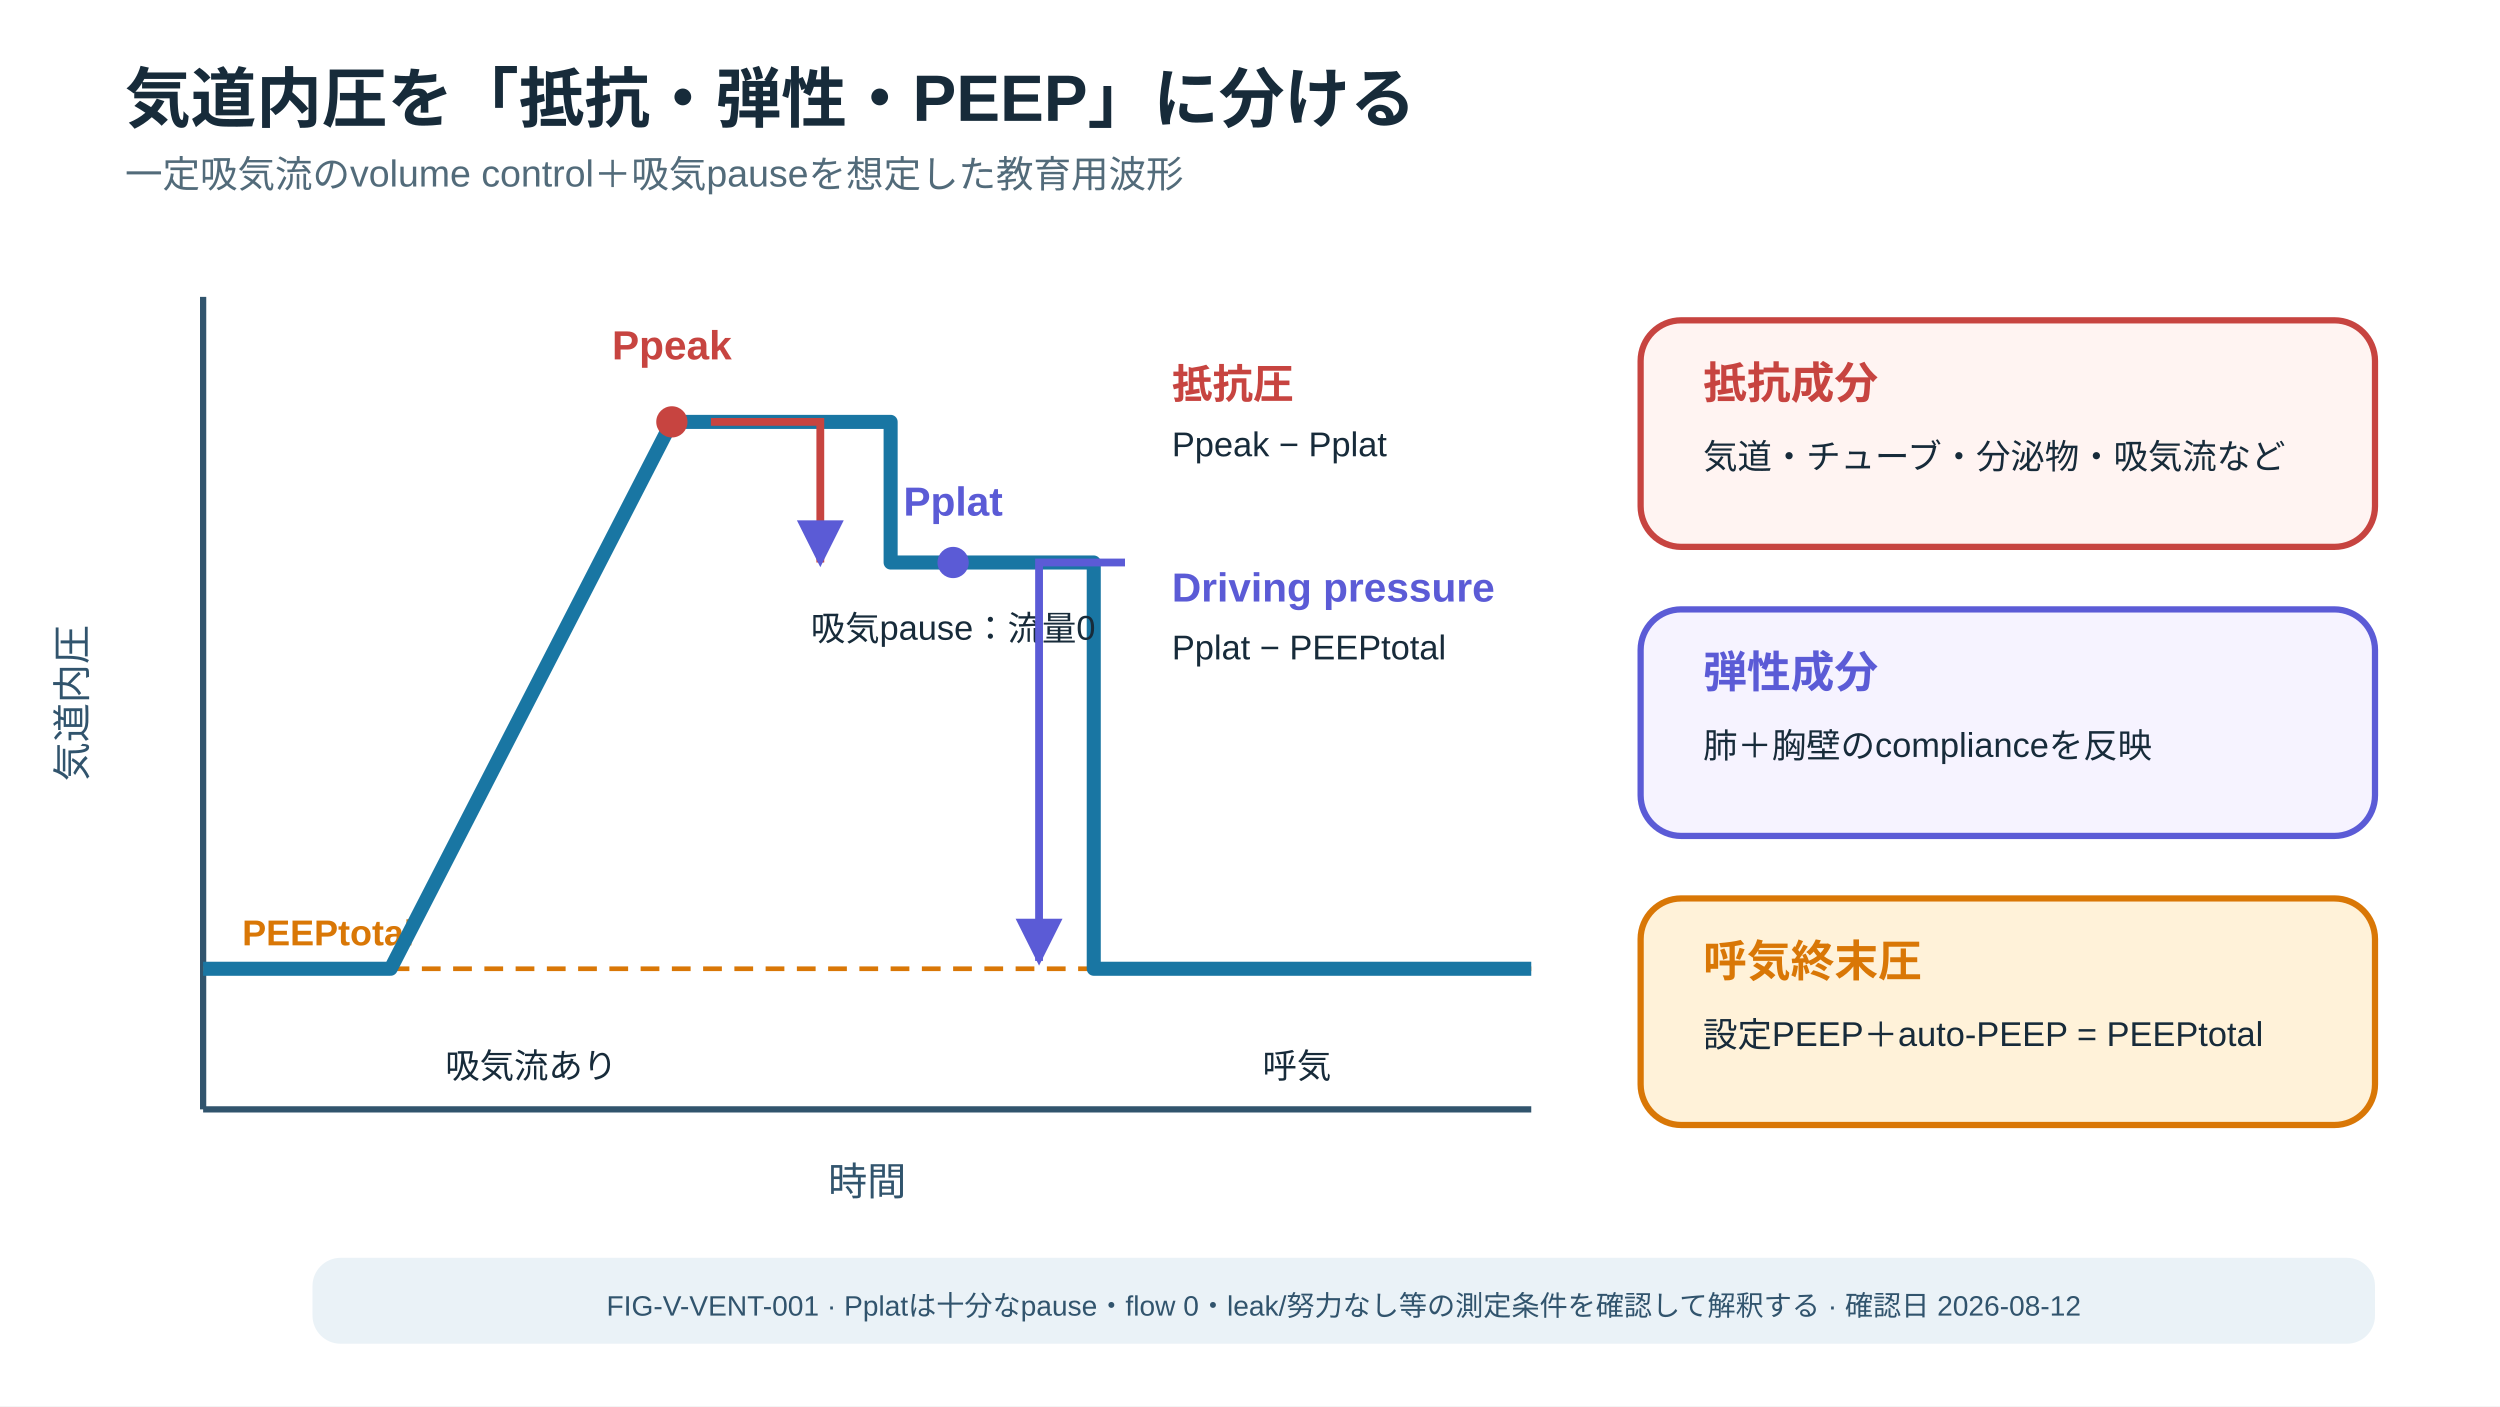
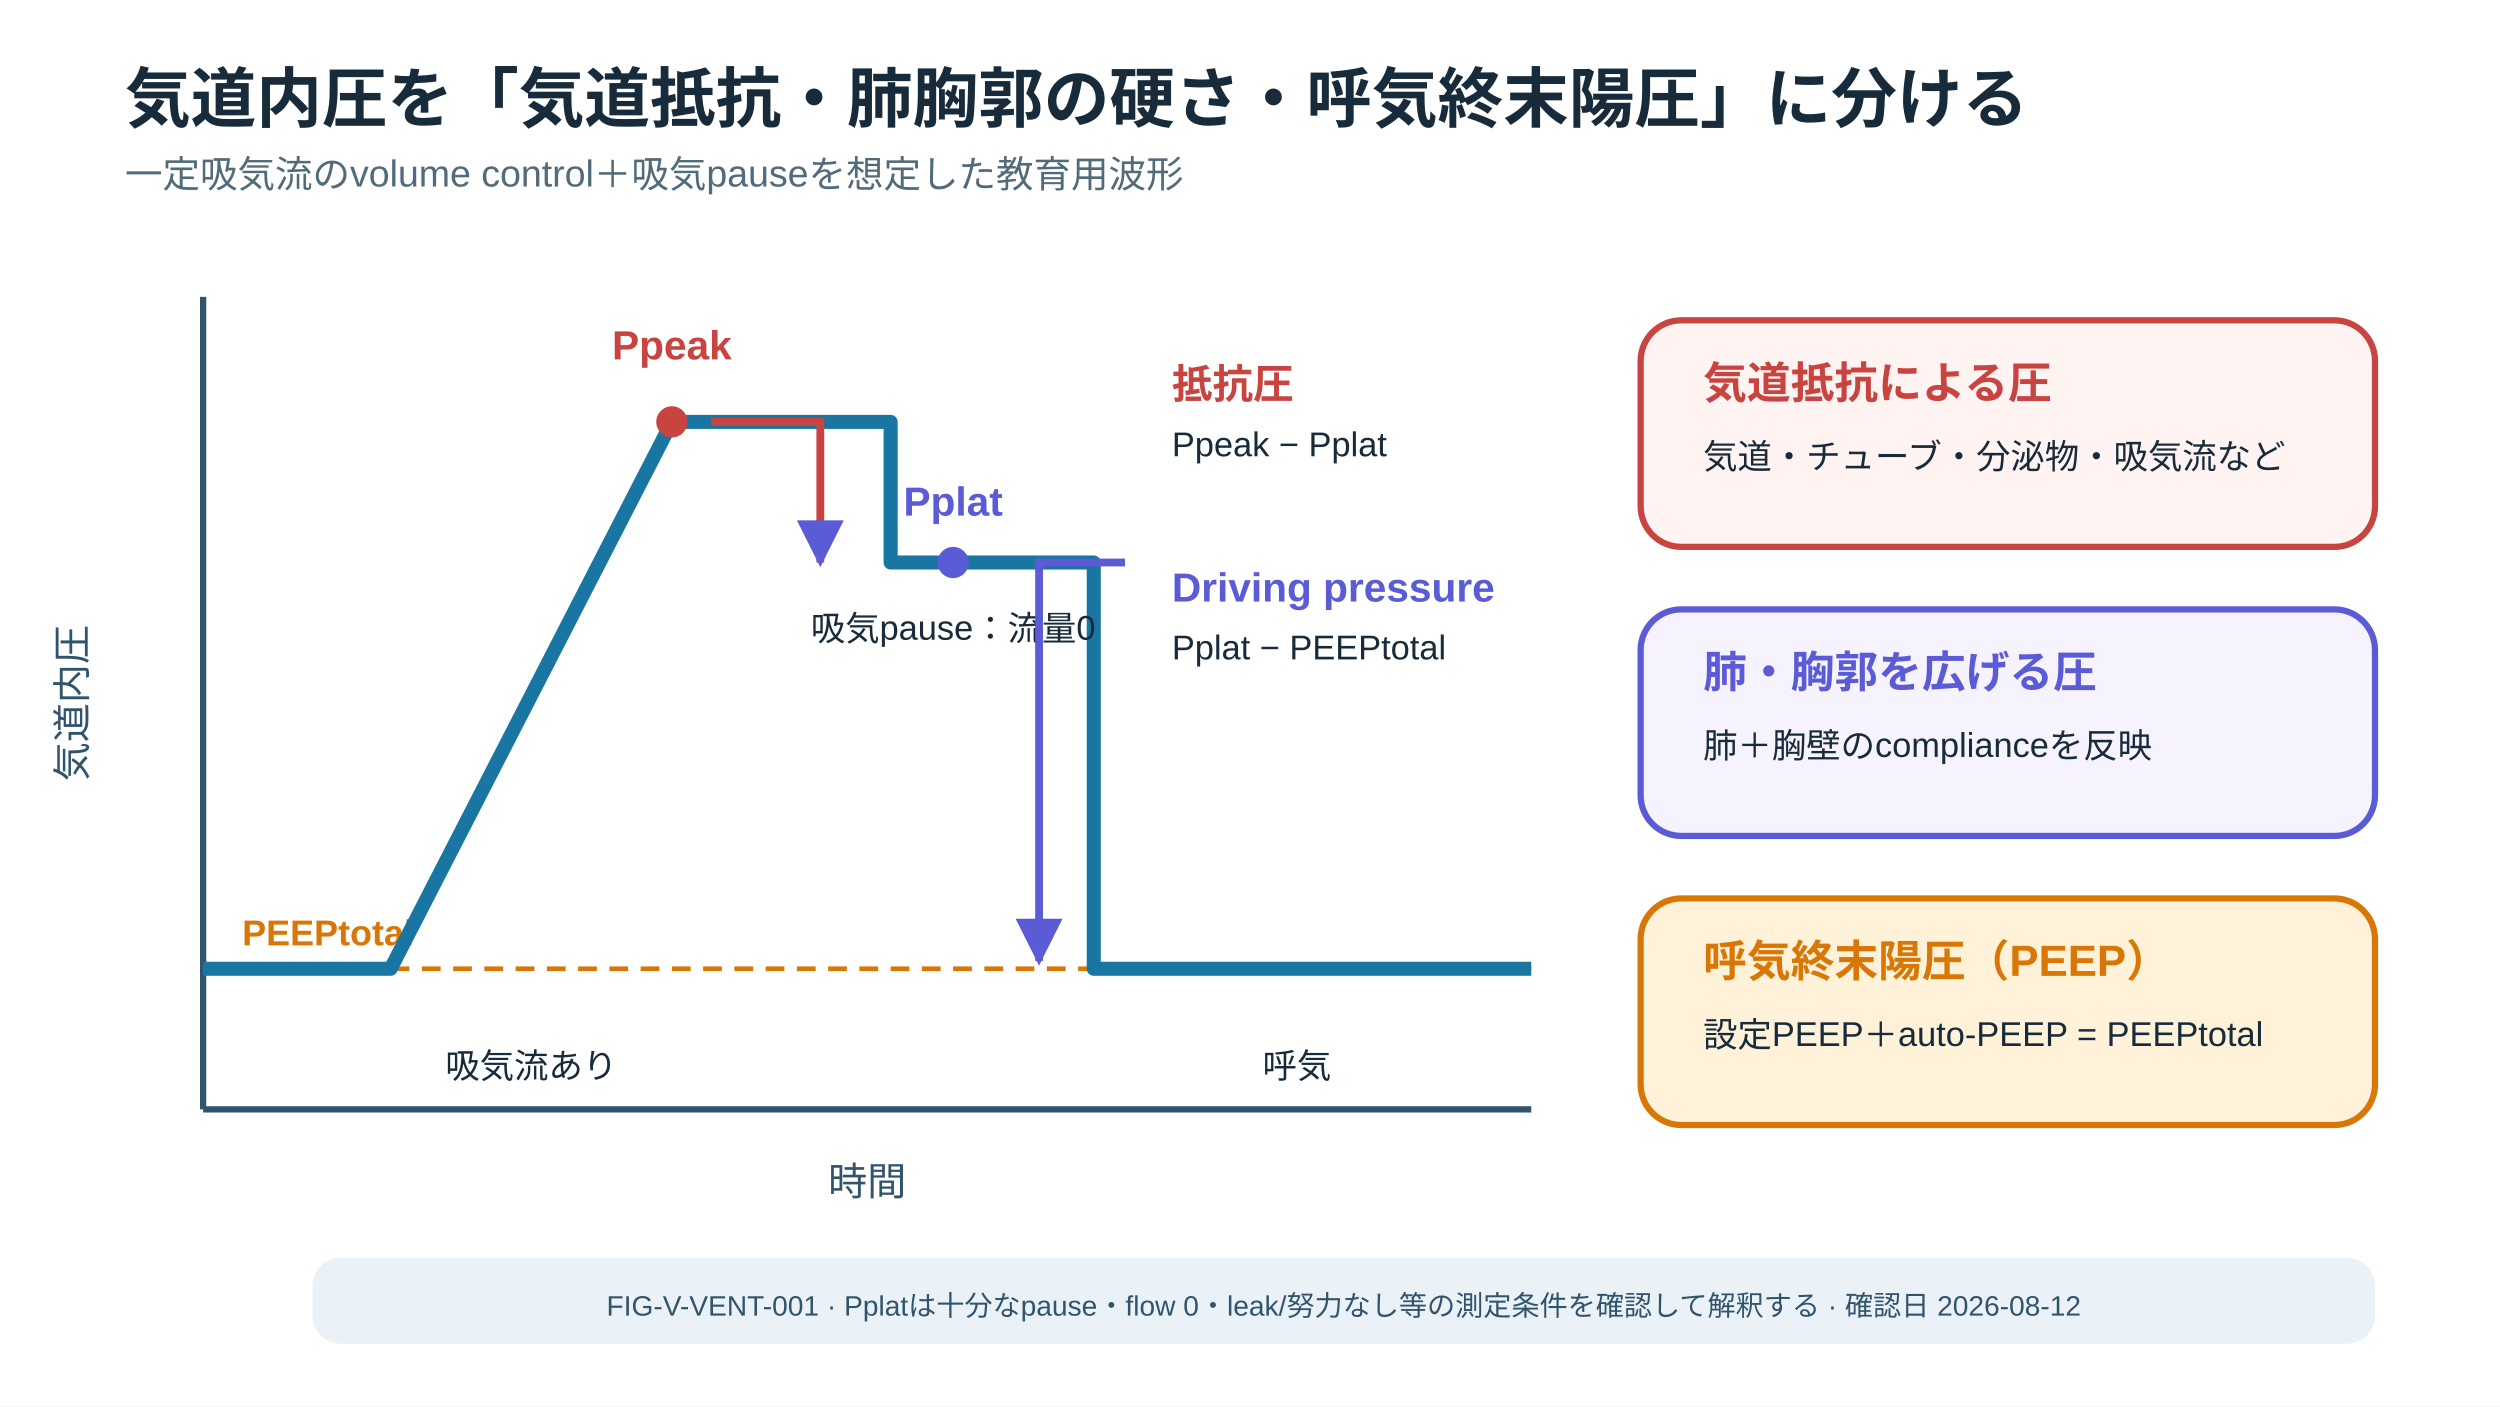
<svg xmlns="http://www.w3.org/2000/svg" width="1600" height="900" viewBox="0 0 1600 900" role="img" aria-labelledby="title desc">
  <defs>
    <marker id="arr" viewBox="0 0 10 10" refX="9" refY="5" markerWidth="6" markerHeight="6" orient="auto">
      <path d="M0 0L10 5L0 10Z" fill="#5B5BD6" />
    </marker>
  </defs>
  <rect width="1600" height="900" fill="#fff" />
-   <text x="80" y="78" font-family="Arial" font-size="42" font-weight="700" fill="#172B3A">気道内圧を「抵抗・弾性・PEEP」に分ける</text>
-   <text x="80" y="120" font-family="Arial" font-size="24" fill="#526B7A">一定吸気流のvolume control＋吸気pauseを想定した教育用波形</text>
+   <text x="80" y="78" font-family="Hiragino Sans, Yu Gothic, Arial, sans-serif" font-size="42" font-weight="700" fill="#172B3A">気道内圧を「気道抵抗・肺胸郭の硬さ・呼気終末陽圧」に分ける</text>
+   <text x="80" y="120" font-family="Hiragino Sans, Yu Gothic, Arial, sans-serif" font-size="24" fill="#526B7A">一定吸気流のvolume control＋吸気pauseを想定した教育用波形</text>
  <line x1="130" y1="710" x2="980" y2="710" stroke="#31546D" stroke-width="4" />
  <line x1="130" y1="710" x2="130" y2="190" stroke="#31546D" stroke-width="4" />
-   <text x="555" y="765" text-anchor="middle" font-family="Arial" font-size="25" fill="#31546D">時間</text>
-   <text x="55" y="450" transform="rotate(-90 55 450)" text-anchor="middle" font-family="Arial" font-size="25" fill="#31546D">気道内圧</text>
+   <text x="555" y="765" text-anchor="middle" font-family="Hiragino Sans, Yu Gothic, Arial, sans-serif" font-size="25" fill="#31546D">時間</text>
+   <text x="55" y="450" transform="rotate(-90 55 450)" text-anchor="middle" font-family="Hiragino Sans, Yu Gothic, Arial, sans-serif" font-size="25" fill="#31546D">気道内圧</text>
  <line x1="130" y1="620" x2="980" y2="620" stroke="#D97706" stroke-width="3" stroke-dasharray="12 8" />
-   <text x="155" y="605" font-family="Arial" font-size="23" font-weight="700" fill="#D97706">PEEPtotal</text>
+   <text x="155" y="605" font-family="Hiragino Sans, Yu Gothic, Arial, sans-serif" font-size="23" font-weight="700" fill="#D97706">PEEPtotal</text>
  <path d="M130 620H250 L430 270 H570 V360 H700 V620 H980" fill="none" stroke="#1976A3" stroke-width="9" stroke-linejoin="round" />
  <circle cx="430" cy="270" r="10" fill="#C74440" />
-   <text x="430" y="230" text-anchor="middle" font-family="Arial" font-size="26" font-weight="700" fill="#C74440">Ppeak</text>
+   <text x="430" y="230" text-anchor="middle" font-family="Hiragino Sans, Yu Gothic, Arial, sans-serif" font-size="26" font-weight="700" fill="#C74440">Ppeak</text>
  <circle cx="610" cy="360" r="10" fill="#5B5BD6" />
-   <text x="610" y="330" text-anchor="middle" font-family="Arial" font-size="26" font-weight="700" fill="#5B5BD6">Pplat</text>
-   <text x="340" y="690" text-anchor="middle" font-family="Arial" font-size="22" fill="#172B3A">吸気流あり</text>
-   <text x="610" y="410" text-anchor="middle" font-family="Arial" font-size="22" fill="#172B3A">吸気pause：流量0</text>
-   <text x="830" y="690" text-anchor="middle" font-family="Arial" font-size="22" fill="#172B3A">呼気</text>
+   <text x="610" y="330" text-anchor="middle" font-family="Hiragino Sans, Yu Gothic, Arial, sans-serif" font-size="26" font-weight="700" fill="#5B5BD6">Pplat</text>
+   <text x="340" y="690" text-anchor="middle" font-family="Hiragino Sans, Yu Gothic, Arial, sans-serif" font-size="22" fill="#172B3A">吸気流あり</text>
+   <text x="610" y="410" text-anchor="middle" font-family="Hiragino Sans, Yu Gothic, Arial, sans-serif" font-size="22" fill="#172B3A">吸気pause：流量0</text>
+   <text x="830" y="690" text-anchor="middle" font-family="Hiragino Sans, Yu Gothic, Arial, sans-serif" font-size="22" fill="#172B3A">呼気</text>
  <path d="M455 270H525V360" fill="none" stroke="#C74440" stroke-width="5" marker-end="url(#arr)" />
-   <text x="750" y="255" font-family="Arial" font-size="26" font-weight="700" fill="#C74440">抵抗圧</text>
-   <text x="750" y="292" font-family="Arial" font-size="22" fill="#172B3A">Ppeak − Pplat</text>
+   <text x="750" y="255" font-family="Hiragino Sans, Yu Gothic, Arial, sans-serif" font-size="26" font-weight="700" fill="#C74440">抵抗圧</text>
+   <text x="750" y="292" font-family="Hiragino Sans, Yu Gothic, Arial, sans-serif" font-size="22" fill="#172B3A">Ppeak − Pplat</text>
  <path d="M720 360H665V615" fill="none" stroke="#5B5BD6" stroke-width="5" marker-end="url(#arr)" />
-   <text x="750" y="385" font-family="Arial" font-size="26" font-weight="700" fill="#5B5BD6">Driving pressure</text>
-   <text x="750" y="422" font-family="Arial" font-size="22" fill="#172B3A">Pplat − PEEPtotal</text>
-   <g font-family="Arial">
+   <text x="750" y="385" font-family="Hiragino Sans, Yu Gothic, Arial, sans-serif" font-size="26" font-weight="700" fill="#5B5BD6">Driving pressure</text>
+   <text x="750" y="422" font-family="Hiragino Sans, Yu Gothic, Arial, sans-serif" font-size="22" fill="#172B3A">Pplat − PEEPtotal</text>
+   <g font-family="Hiragino Sans, Yu Gothic, Arial, sans-serif">
    <rect x="1050" y="205" width="470" height="145" rx="26" fill="#FFF4F2" stroke="#C74440" stroke-width="4" />
-     <text x="1090" y="255" font-size="28" font-weight="700" fill="#C74440">抵抗成分</text>
+     <text x="1090" y="255" font-size="28" font-weight="700" fill="#C74440">気道抵抗による圧</text>
    <text x="1090" y="300" font-size="22" fill="#172B3A">気道・チューブ・分泌物・吸気流など</text>
    <rect x="1050" y="390" width="470" height="145" rx="26" fill="#F6F3FF" stroke="#5B5BD6" stroke-width="4" />
-     <text x="1090" y="440" font-size="28" font-weight="700" fill="#5B5BD6">弾性成分</text>
+     <text x="1090" y="440" font-size="28" font-weight="700" fill="#5B5BD6">肺・胸郭を広げる圧</text>
    <text x="1090" y="485" font-size="22" fill="#172B3A">肺＋胸壁のcomplianceを反映</text>
    <rect x="1050" y="575" width="470" height="145" rx="26" fill="#FFF2D9" stroke="#D97706" stroke-width="4" />
-     <text x="1090" y="625" font-size="28" font-weight="700" fill="#D97706">呼気終末圧</text>
+     <text x="1090" y="625" font-size="28" font-weight="700" fill="#D97706">呼気終末陽圧（PEEP）</text>
    <text x="1090" y="670" font-size="22" fill="#172B3A">設定PEEP＋auto-PEEP = PEEPtotal</text>
  </g>
  <rect x="200" y="805" width="1320" height="55" rx="18" fill="#EAF2F7" />
-   <text x="860" y="842" text-anchor="middle" font-family="Arial" font-size="18" fill="#31546D">FIG-V-VENT-001 · Pplatは十分なpause・flow 0・leak/努力なし等の測定条件を確認して解釈する · 確認日 2026-08-12</text>
+   <text x="860" y="842" text-anchor="middle" font-family="Hiragino Sans, Yu Gothic, Arial, sans-serif" font-size="18" fill="#31546D">FIG-V-VENT-001 · Pplatは十分なpause・flow 0・leak/努力なし等の測定条件を確認して解釈する · 確認日 2026-08-12</text>
</svg>
